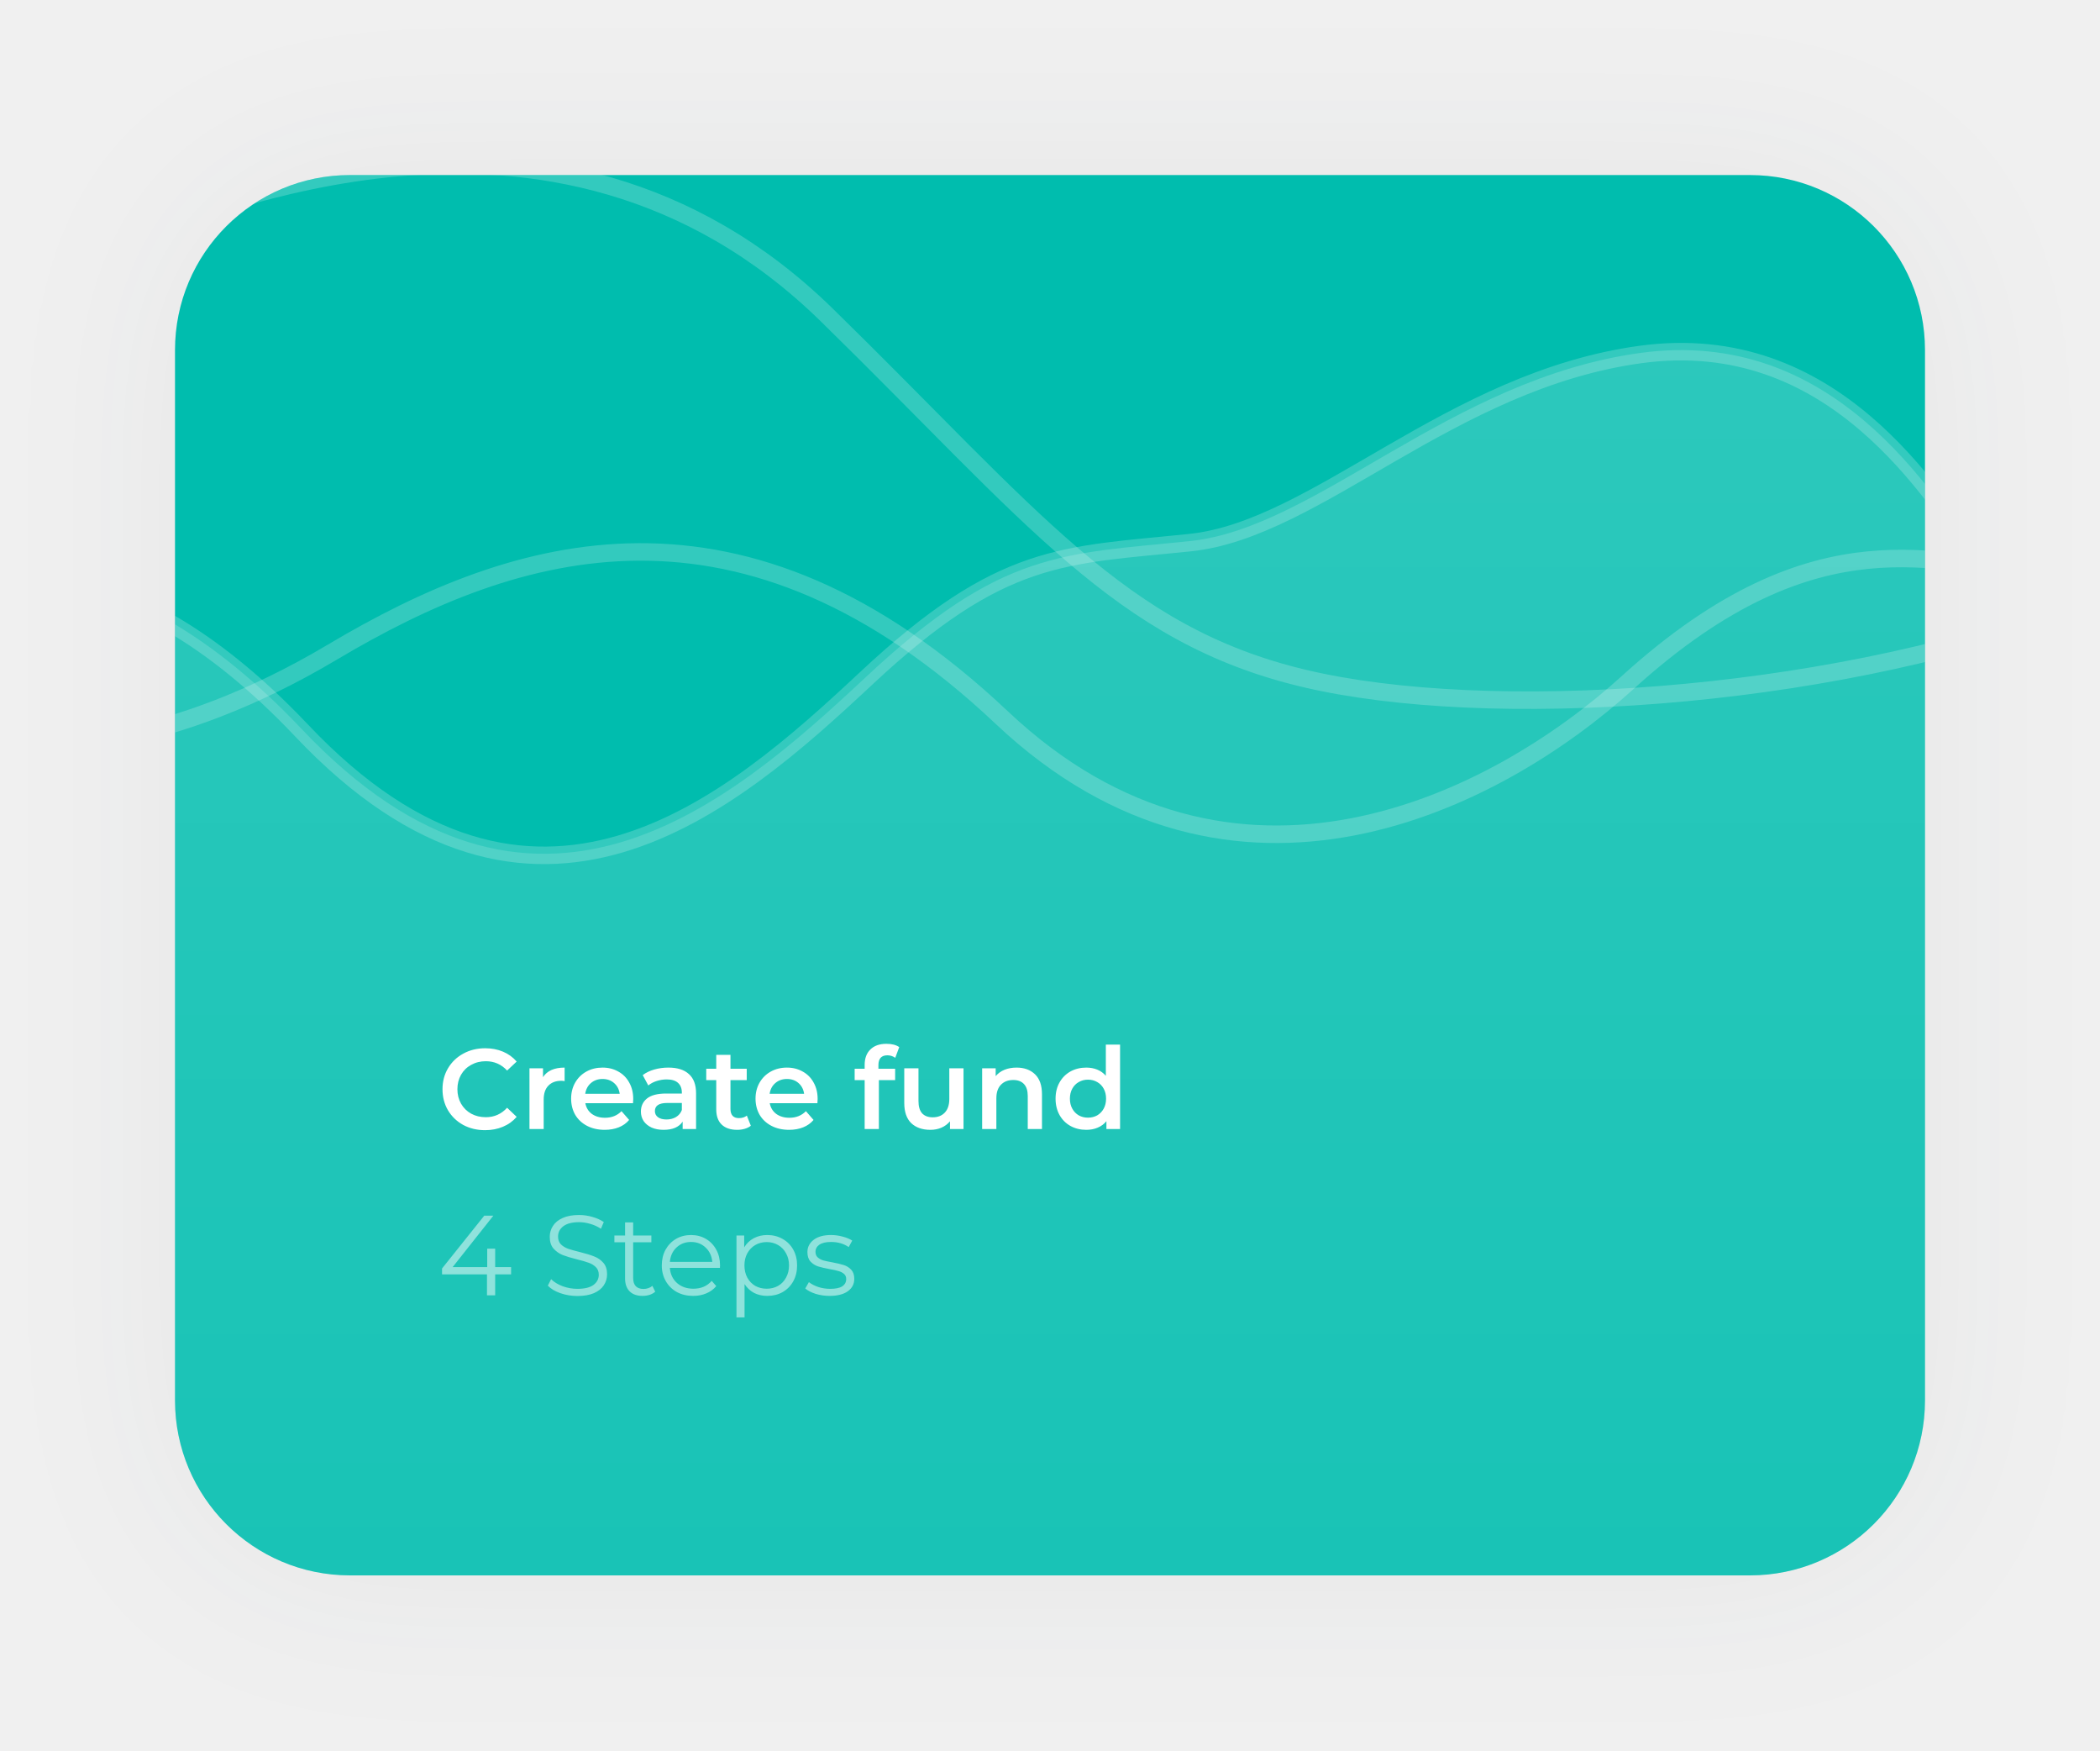
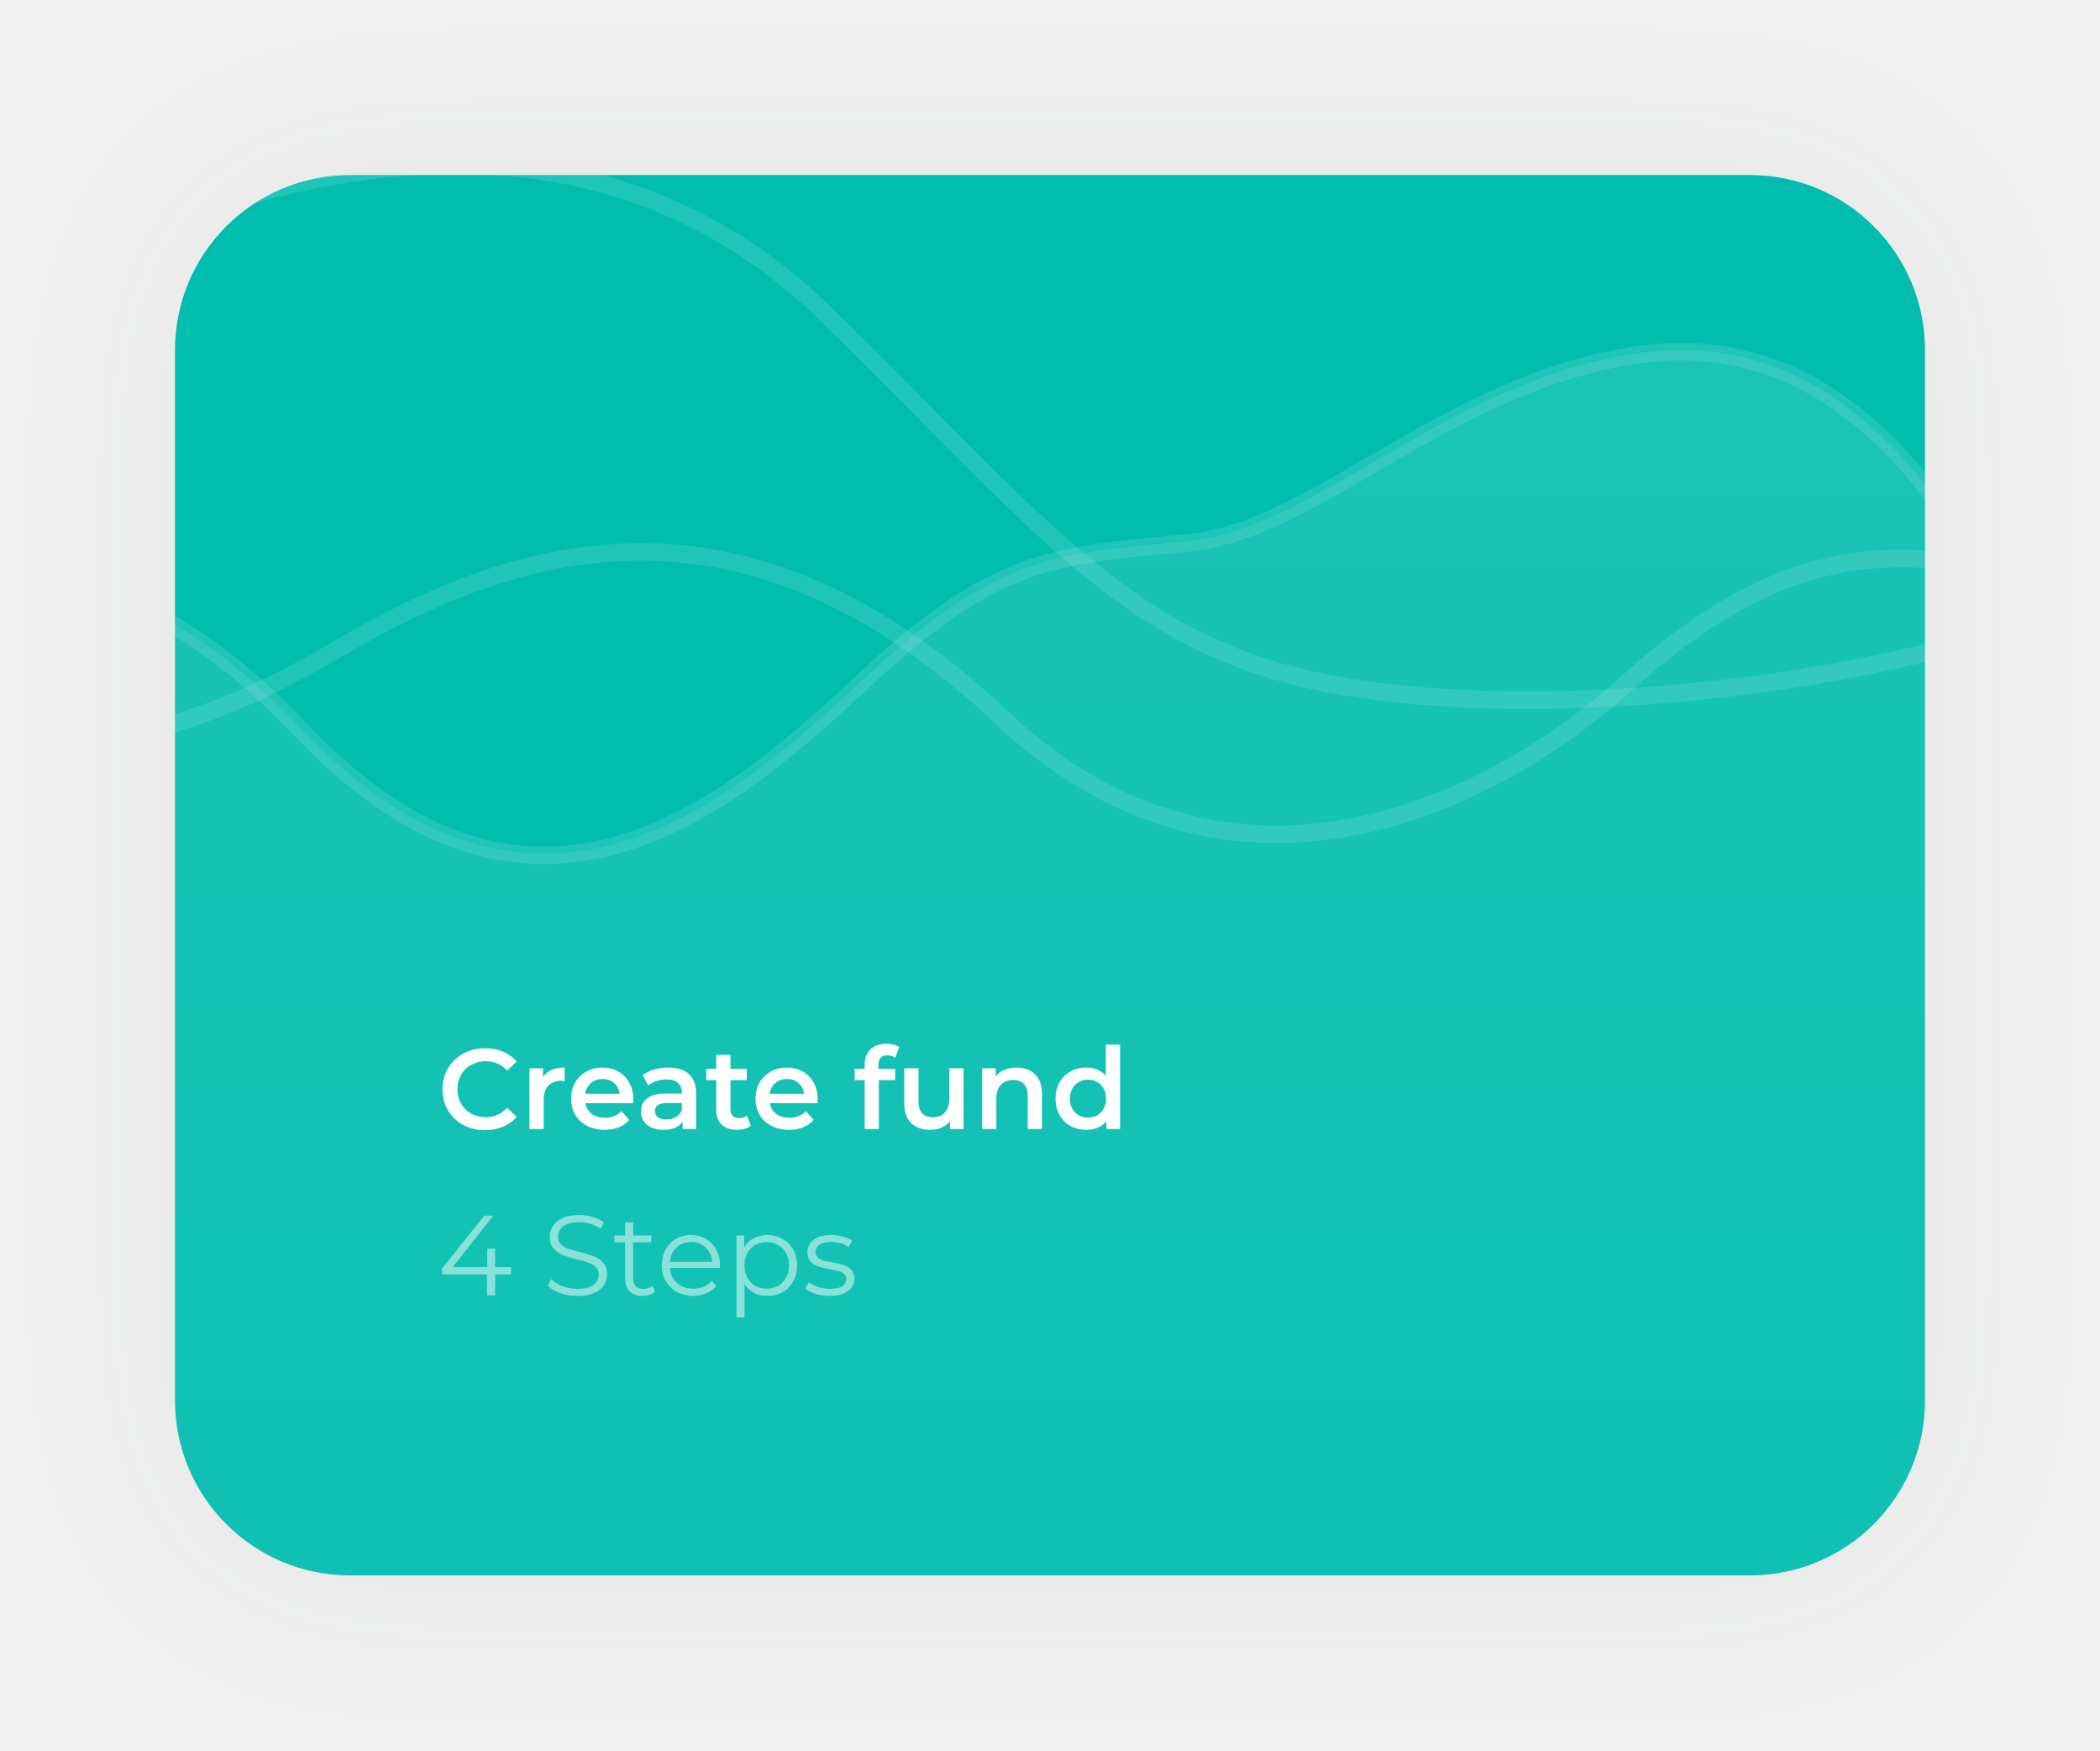
- <svg xmlns="http://www.w3.org/2000/svg" width="240" height="200" viewBox="0 0 240 200" fill="none">
+ <svg xmlns="http://www.w3.org/2000/svg" width="240" height="200" fill="none">
  <g filter="url(#filter0_d)">
-     <path d="M20 40C20 28.954 28.954 20 40 20H200C211.046 20 220 28.954 220 40V160C220 171.046 211.046 180 200 180H40C28.954 180 20 171.046 20 160V40Z" fill="#00BDAE" />
+     <path d="M20 40c0-11.046 8.954-20 20-20h160c11.046 0 20 8.954 20 20v120c0 11.046-8.954 20-20 20H40c-11.046 0-20-8.954-20-20V40z" fill="#00BDAE" />
  </g>
-   <mask id="mask0" mask-type="alpha" maskUnits="userSpaceOnUse" x="20" y="20" width="200" height="160">
-     <path d="M20 40C20 28.954 28.954 20 40 20H200C211.046 20 220 28.954 220 40V160C220 171.046 211.046 180 200 180H40C28.954 180 20 171.046 20 160V40Z" fill="#50B0A6" />
+   <mask id="a" maskUnits="userSpaceOnUse" x="20" y="20" width="200" height="160">
+     <path d="M20 40c0-11.046 8.954-20 20-20h160c11.046 0 20 8.954 20 20v120c0 11.046-8.954 20-20 20H40c-11.046 0-20-8.954-20-20V40z" fill="#50B0A6" />
  </mask>
-   <g mask="url(#mask0)">
-     <path opacity="0.2" d="M34.5 83.321C13.3 60.921 -3.333 64.987 -9 69.821V198.32H226.5V64.321C220.833 56.154 209.5 37.32 187.5 40.321C165.696 43.294 150.5 60.321 136 61.821C121.5 63.321 114.5 62.821 99 77.321C83.5 91.821 61 111.321 34.5 83.321Z" fill="url(#paint0_linear)" />
-     <path opacity="0.2" d="M-9 70.001C-3.333 65.167 13.3 61.101 34.5 83.501C61 111.5 83.5 92 99 77.5C114.5 63 121.5 63.5 136 62C150.5 60.5 165.696 43.474 187.5 40.5C209.5 37.5 220.833 56.334 226.5 64.5" stroke="white" stroke-width="2" stroke-linecap="round" stroke-linejoin="round" />
-     <path opacity="0.2" d="M1 85C5.333 85.667 19.398 85.573 38 74.5C59 62 84.82 54 114.5 82C141 107 171.031 91.608 186 78C208 58 221.833 65 232 65" stroke="white" stroke-width="2" stroke-linecap="round" stroke-linejoin="round" />
-     <path opacity="0.2" d="M17.5 25.5C22 25.5 62.826 5 94.5 36C118 59 128 72.5 149 77.5C170 82.5 208 80 235.5 70" stroke="white" stroke-width="2" stroke-linecap="round" stroke-linejoin="round" />
+   <g mask="url(#a)">
+     <path opacity=".2" d="M34.5 83.32C13.3 60.922-3.333 64.989-9 69.82v128.5h235.5v-134c-5.667-8.166-17-27-39-24-21.804 2.974-37 20-51.5 21.5s-21.5 1-37 15.5-38 34.001-64.5 6z" fill="url(#paint0_linear)" />
+     <path opacity=".2" d="M-9 70c5.667-4.833 22.3-8.9 43.5 13.5 26.5 28 49 8.5 64.5-6s22.5-14 37-15.5 29.696-18.526 51.5-21.5c22-3 33.333 15.834 39 24" stroke="#fff" stroke-width="2" stroke-linecap="round" stroke-linejoin="round" />
+     <path opacity=".2" d="M1 85c4.333.667 18.398.573 37-10.5C59 62 84.82 54 114.5 82c26.5 25 56.531 9.608 71.5-4 22-20 35.833-13 46-13" stroke="#fff" stroke-width="2" stroke-linecap="round" stroke-linejoin="round" />
+     <path opacity=".2" d="M17.5 25.5C22 25.5 62.826 5 94.5 36 118 59 128 72.5 149 77.5s59 2.5 86.5-7.5" stroke="#fff" stroke-width="2" stroke-linecap="round" stroke-linejoin="round" />
  </g>
-   <path d="M55.434 129.13C54.515 129.13 53.683 128.931 52.938 128.532C52.201 128.125 51.621 127.566 51.196 126.855C50.78 126.144 50.572 125.343 50.572 124.45C50.572 123.557 50.784 122.756 51.209 122.045C51.634 121.334 52.214 120.78 52.951 120.381C53.696 119.974 54.528 119.77 55.447 119.77C56.192 119.77 56.873 119.9 57.488 120.16C58.103 120.42 58.623 120.797 59.048 121.291L57.956 122.318C57.297 121.607 56.487 121.252 55.525 121.252C54.901 121.252 54.342 121.391 53.848 121.668C53.354 121.937 52.968 122.314 52.691 122.799C52.414 123.284 52.275 123.835 52.275 124.45C52.275 125.065 52.414 125.616 52.691 126.101C52.968 126.586 53.354 126.968 53.848 127.245C54.342 127.514 54.901 127.648 55.525 127.648C56.487 127.648 57.297 127.288 57.956 126.569L59.048 127.609C58.623 128.103 58.099 128.48 57.475 128.74C56.86 129 56.179 129.13 55.434 129.13ZM62.058 123.072C62.526 122.344 63.35 121.98 64.528 121.98V123.527C64.39 123.501 64.264 123.488 64.151 123.488C63.519 123.488 63.025 123.674 62.669 124.047C62.314 124.411 62.136 124.94 62.136 125.633V129H60.511V122.058H62.058V123.072ZM72.369 125.568C72.369 125.681 72.361 125.841 72.343 126.049H66.896C66.992 126.56 67.239 126.968 67.637 127.271C68.045 127.566 68.547 127.713 69.145 127.713C69.908 127.713 70.536 127.462 71.03 126.959L71.901 127.96C71.589 128.333 71.195 128.614 70.718 128.805C70.242 128.996 69.704 129.091 69.106 129.091C68.344 129.091 67.672 128.939 67.091 128.636C66.511 128.333 66.06 127.912 65.739 127.375C65.427 126.829 65.271 126.214 65.271 125.529C65.271 124.853 65.423 124.246 65.726 123.709C66.038 123.163 66.467 122.738 67.013 122.435C67.559 122.132 68.175 121.98 68.859 121.98C69.535 121.98 70.138 122.132 70.666 122.435C71.204 122.73 71.62 123.15 71.914 123.696C72.218 124.233 72.369 124.857 72.369 125.568ZM68.859 123.28C68.339 123.28 67.897 123.436 67.533 123.748C67.178 124.051 66.961 124.459 66.883 124.97H70.822C70.753 124.467 70.541 124.06 70.185 123.748C69.83 123.436 69.388 123.28 68.859 123.28ZM76.392 121.98C77.415 121.98 78.195 122.227 78.732 122.721C79.278 123.206 79.551 123.943 79.551 124.931V129H78.017V128.155C77.817 128.458 77.531 128.692 77.159 128.857C76.795 129.013 76.353 129.091 75.833 129.091C75.313 129.091 74.858 129.004 74.468 128.831C74.078 128.649 73.775 128.402 73.558 128.09C73.35 127.769 73.246 127.41 73.246 127.011C73.246 126.387 73.475 125.889 73.935 125.516C74.403 125.135 75.135 124.944 76.132 124.944H77.926V124.84C77.926 124.355 77.778 123.982 77.484 123.722C77.198 123.462 76.769 123.332 76.197 123.332C75.807 123.332 75.421 123.393 75.04 123.514C74.667 123.635 74.351 123.804 74.091 124.021L73.454 122.838C73.818 122.561 74.255 122.348 74.767 122.201C75.278 122.054 75.82 121.98 76.392 121.98ZM76.171 127.908C76.578 127.908 76.938 127.817 77.25 127.635C77.57 127.444 77.796 127.176 77.926 126.829V126.023H76.249C75.313 126.023 74.845 126.331 74.845 126.946C74.845 127.241 74.962 127.475 75.196 127.648C75.43 127.821 75.755 127.908 76.171 127.908ZM85.809 128.623C85.619 128.779 85.385 128.896 85.107 128.974C84.839 129.052 84.553 129.091 84.249 129.091C83.487 129.091 82.897 128.892 82.481 128.493C82.065 128.094 81.857 127.514 81.857 126.751V123.41H80.713V122.11H81.857V120.524H83.482V122.11H85.341V123.41H83.482V126.712C83.482 127.05 83.565 127.31 83.729 127.492C83.894 127.665 84.132 127.752 84.444 127.752C84.808 127.752 85.112 127.657 85.354 127.466L85.809 128.623ZM93.444 125.568C93.444 125.681 93.435 125.841 93.418 126.049H87.971C88.066 126.56 88.313 126.968 88.712 127.271C89.119 127.566 89.622 127.713 90.22 127.713C90.982 127.713 91.611 127.462 92.105 126.959L92.976 127.96C92.664 128.333 92.269 128.614 91.793 128.805C91.316 128.996 90.779 129.091 90.181 129.091C89.418 129.091 88.746 128.939 88.166 128.636C87.585 128.333 87.134 127.912 86.814 127.375C86.502 126.829 86.346 126.214 86.346 125.529C86.346 124.853 86.497 124.246 86.801 123.709C87.113 123.163 87.542 122.738 88.088 122.435C88.634 122.132 89.249 121.98 89.934 121.98C90.61 121.98 91.212 122.132 91.741 122.435C92.278 122.73 92.694 123.15 92.989 123.696C93.292 124.233 93.444 124.857 93.444 125.568ZM89.934 123.28C89.414 123.28 88.972 123.436 88.608 123.748C88.252 124.051 88.036 124.459 87.958 124.97H91.897C91.827 124.467 91.615 124.06 91.26 123.748C90.904 123.436 90.462 123.28 89.934 123.28ZM101.418 120.576C100.734 120.576 100.391 120.949 100.391 121.694V122.11H102.302V123.41H100.443V129H98.818V123.41H97.674V122.11H98.818V121.668C98.818 120.923 99.035 120.338 99.468 119.913C99.902 119.48 100.513 119.263 101.301 119.263C101.925 119.263 102.415 119.389 102.77 119.64L102.315 120.862C102.038 120.671 101.739 120.576 101.418 120.576ZM110.117 122.058V129H108.57V128.116C108.31 128.428 107.985 128.671 107.595 128.844C107.205 129.009 106.785 129.091 106.334 129.091C105.407 129.091 104.674 128.835 104.137 128.324C103.608 127.804 103.344 127.037 103.344 126.023V122.058H104.969V125.802C104.969 126.426 105.108 126.894 105.385 127.206C105.671 127.509 106.074 127.661 106.594 127.661C107.175 127.661 107.634 127.483 107.972 127.128C108.319 126.764 108.492 126.244 108.492 125.568V122.058H110.117ZM116.184 121.98C117.059 121.98 117.761 122.236 118.29 122.747C118.818 123.258 119.083 124.017 119.083 125.022V129H117.458V125.23C117.458 124.623 117.315 124.168 117.029 123.865C116.743 123.553 116.335 123.397 115.807 123.397C115.209 123.397 114.736 123.579 114.39 123.943C114.043 124.298 113.87 124.814 113.87 125.49V129H112.245V122.058H113.792V122.955C114.06 122.634 114.398 122.392 114.806 122.227C115.213 122.062 115.672 121.98 116.184 121.98ZM128.007 119.354V129H126.447V128.103C126.178 128.432 125.844 128.679 125.446 128.844C125.056 129.009 124.622 129.091 124.146 129.091C123.478 129.091 122.876 128.944 122.339 128.649C121.81 128.354 121.394 127.938 121.091 127.401C120.787 126.855 120.636 126.231 120.636 125.529C120.636 124.827 120.787 124.207 121.091 123.67C121.394 123.133 121.81 122.717 122.339 122.422C122.876 122.127 123.478 121.98 124.146 121.98C124.605 121.98 125.025 122.058 125.407 122.214C125.788 122.37 126.113 122.604 126.382 122.916V119.354H128.007ZM124.341 127.7C124.731 127.7 125.082 127.613 125.394 127.44C125.706 127.258 125.953 127.002 126.135 126.673C126.317 126.344 126.408 125.962 126.408 125.529C126.408 125.096 126.317 124.714 126.135 124.385C125.953 124.056 125.706 123.804 125.394 123.631C125.082 123.449 124.731 123.358 124.341 123.358C123.951 123.358 123.6 123.449 123.288 123.631C122.976 123.804 122.729 124.056 122.547 124.385C122.365 124.714 122.274 125.096 122.274 125.529C122.274 125.962 122.365 126.344 122.547 126.673C122.729 127.002 122.976 127.258 123.288 127.44C123.6 127.613 123.951 127.7 124.341 127.7Z" fill="white" />
-   <path opacity="0.5" d="M58.411 145.608H56.591V148H55.655V145.608H50.52V144.932L55.343 138.9H56.383L51.729 144.776H55.681V142.67H56.591V144.776H58.411V145.608ZM65.988 148.078C65.312 148.078 64.662 147.97 64.038 147.753C63.423 147.536 62.946 147.25 62.608 146.895L62.985 146.154C63.314 146.483 63.752 146.752 64.298 146.96C64.844 147.159 65.407 147.259 65.988 147.259C66.803 147.259 67.414 147.112 67.821 146.817C68.228 146.514 68.432 146.124 68.432 145.647C68.432 145.283 68.319 144.993 68.094 144.776C67.877 144.559 67.609 144.395 67.288 144.282C66.967 144.161 66.521 144.031 65.949 143.892C65.264 143.719 64.718 143.554 64.311 143.398C63.904 143.233 63.553 142.986 63.258 142.657C62.972 142.328 62.829 141.881 62.829 141.318C62.829 140.859 62.95 140.443 63.193 140.07C63.436 139.689 63.808 139.385 64.311 139.16C64.814 138.935 65.438 138.822 66.183 138.822C66.703 138.822 67.21 138.896 67.704 139.043C68.207 139.182 68.64 139.377 69.004 139.628L68.679 140.395C68.298 140.144 67.89 139.957 67.457 139.836C67.024 139.706 66.599 139.641 66.183 139.641C65.386 139.641 64.783 139.797 64.376 140.109C63.977 140.412 63.778 140.807 63.778 141.292C63.778 141.656 63.886 141.951 64.103 142.176C64.328 142.393 64.606 142.562 64.935 142.683C65.273 142.796 65.724 142.921 66.287 143.06C66.954 143.225 67.492 143.389 67.899 143.554C68.315 143.71 68.666 143.953 68.952 144.282C69.238 144.603 69.381 145.04 69.381 145.595C69.381 146.054 69.255 146.475 69.004 146.856C68.761 147.229 68.384 147.528 67.873 147.753C67.362 147.97 66.733 148.078 65.988 148.078ZM74.883 147.584C74.71 147.74 74.493 147.861 74.233 147.948C73.982 148.026 73.718 148.065 73.44 148.065C72.799 148.065 72.305 147.892 71.958 147.545C71.612 147.198 71.438 146.709 71.438 146.076V141.942H70.216V141.162H71.438V139.667H72.361V141.162H74.441V141.942H72.361V146.024C72.361 146.431 72.461 146.743 72.66 146.96C72.868 147.168 73.163 147.272 73.544 147.272C73.735 147.272 73.917 147.242 74.09 147.181C74.272 147.12 74.428 147.034 74.558 146.921L74.883 147.584ZM82.276 144.867H76.556C76.608 145.578 76.881 146.154 77.375 146.596C77.869 147.029 78.493 147.246 79.247 147.246C79.672 147.246 80.062 147.172 80.417 147.025C80.772 146.869 81.08 146.644 81.34 146.349L81.86 146.947C81.557 147.311 81.175 147.588 80.716 147.779C80.266 147.97 79.767 148.065 79.221 148.065C78.519 148.065 77.895 147.918 77.349 147.623C76.812 147.32 76.391 146.904 76.088 146.375C75.785 145.846 75.633 145.248 75.633 144.581C75.633 143.914 75.776 143.316 76.062 142.787C76.357 142.258 76.755 141.847 77.258 141.552C77.769 141.257 78.341 141.11 78.974 141.11C79.607 141.11 80.174 141.257 80.677 141.552C81.18 141.847 81.574 142.258 81.86 142.787C82.146 143.307 82.289 143.905 82.289 144.581L82.276 144.867ZM78.974 141.903C78.316 141.903 77.761 142.115 77.31 142.54C76.868 142.956 76.617 143.502 76.556 144.178H81.405C81.344 143.502 81.089 142.956 80.638 142.54C80.196 142.115 79.641 141.903 78.974 141.903ZM87.691 141.11C88.332 141.11 88.913 141.257 89.433 141.552C89.953 141.838 90.36 142.245 90.655 142.774C90.95 143.303 91.097 143.905 91.097 144.581C91.097 145.266 90.95 145.872 90.655 146.401C90.36 146.93 89.953 147.341 89.433 147.636C88.921 147.922 88.341 148.065 87.691 148.065C87.136 148.065 86.633 147.952 86.183 147.727C85.741 147.493 85.377 147.155 85.091 146.713V150.522H84.168V141.162H85.052V142.514C85.329 142.063 85.693 141.717 86.144 141.474C86.603 141.231 87.119 141.11 87.691 141.11ZM87.626 147.246C88.103 147.246 88.536 147.138 88.926 146.921C89.316 146.696 89.619 146.379 89.836 145.972C90.061 145.565 90.174 145.101 90.174 144.581C90.174 144.061 90.061 143.602 89.836 143.203C89.619 142.796 89.316 142.479 88.926 142.254C88.536 142.029 88.103 141.916 87.626 141.916C87.141 141.916 86.703 142.029 86.313 142.254C85.931 142.479 85.628 142.796 85.403 143.203C85.186 143.602 85.078 144.061 85.078 144.581C85.078 145.101 85.186 145.565 85.403 145.972C85.628 146.379 85.931 146.696 86.313 146.921C86.703 147.138 87.141 147.246 87.626 147.246ZM94.811 148.065C94.257 148.065 93.724 147.987 93.212 147.831C92.71 147.666 92.315 147.463 92.029 147.22L92.445 146.492C92.731 146.717 93.091 146.904 93.524 147.051C93.958 147.19 94.408 147.259 94.876 147.259C95.5 147.259 95.96 147.164 96.254 146.973C96.558 146.774 96.709 146.496 96.709 146.141C96.709 145.89 96.627 145.695 96.462 145.556C96.298 145.409 96.09 145.3 95.838 145.231C95.587 145.153 95.253 145.079 94.837 145.01C94.283 144.906 93.836 144.802 93.498 144.698C93.16 144.585 92.87 144.399 92.627 144.139C92.393 143.879 92.276 143.519 92.276 143.06C92.276 142.488 92.515 142.02 92.991 141.656C93.468 141.292 94.131 141.11 94.98 141.11C95.422 141.11 95.864 141.171 96.306 141.292C96.748 141.405 97.112 141.556 97.398 141.747L96.995 142.488C96.432 142.098 95.76 141.903 94.98 141.903C94.391 141.903 93.945 142.007 93.641 142.215C93.347 142.423 93.199 142.696 93.199 143.034C93.199 143.294 93.282 143.502 93.446 143.658C93.62 143.814 93.832 143.931 94.083 144.009C94.335 144.078 94.681 144.152 95.123 144.23C95.669 144.334 96.107 144.438 96.436 144.542C96.766 144.646 97.047 144.824 97.281 145.075C97.515 145.326 97.632 145.673 97.632 146.115C97.632 146.713 97.381 147.19 96.878 147.545C96.384 147.892 95.695 148.065 94.811 148.065Z" fill="white" />
+   <path d="M55.434 129.13c-.919 0-1.75-.199-2.496-.598a4.558 4.558 0 01-1.742-1.677c-.416-.711-.624-1.512-.624-2.405 0-.893.212-1.694.637-2.405a4.468 4.468 0 011.742-1.664c.745-.407 1.577-.611 2.496-.611.745 0 1.426.13 2.041.39s1.135.637 1.56 1.131l-1.092 1.027c-.659-.711-1.469-1.066-2.431-1.066a3.37 3.37 0 00-1.677.416 2.91 2.91 0 00-1.157 1.131c-.277.485-.416 1.036-.416 1.651s.139 1.166.416 1.651c.277.485.663.867 1.157 1.144.494.269 1.053.403 1.677.403.962 0 1.772-.36 2.431-1.079l1.092 1.04a4.141 4.141 0 01-1.573 1.131c-.615.26-1.296.39-2.041.39zm6.624-6.058c.468-.728 1.292-1.092 2.47-1.092v1.547a2.063 2.063 0 00-.377-.039c-.632 0-1.126.186-1.482.559-.355.364-.533.893-.533 1.586V129h-1.625v-6.942h1.547v1.014zm10.311 2.496c0 .113-.008.273-.026.481h-5.447c.096.511.343.919.741 1.222.408.295.91.442 1.508.442.763 0 1.391-.251 1.885-.754l.871 1.001a2.934 2.934 0 01-1.183.845c-.476.191-1.014.286-1.612.286-.762 0-1.434-.152-2.015-.455a3.335 3.335 0 01-1.352-1.261c-.312-.546-.468-1.161-.468-1.846 0-.676.152-1.283.455-1.82a3.304 3.304 0 011.287-1.274c.546-.303 1.162-.455 1.846-.455.676 0 1.279.152 1.807.455a3.07 3.07 0 011.248 1.261c.304.537.455 1.161.455 1.872zm-3.51-2.288c-.52 0-.962.156-1.326.468-.355.303-.572.711-.65 1.222h3.94c-.07-.503-.282-.91-.638-1.222-.355-.312-.797-.468-1.326-.468zm7.533-1.3c1.023 0 1.803.247 2.34.741.546.485.819 1.222.819 2.21V129h-1.534v-.845a1.93 1.93 0 01-.858.702c-.364.156-.806.234-1.326.234s-.975-.087-1.365-.26a2.22 2.22 0 01-.91-.741 1.94 1.94 0 01-.312-1.079c0-.624.23-1.122.689-1.495.468-.381 1.2-.572 2.197-.572h1.794v-.104c0-.485-.148-.858-.442-1.118-.286-.26-.715-.39-1.287-.39-.39 0-.776.061-1.157.182-.373.121-.69.29-.95.507l-.636-1.183c.364-.277.802-.49 1.313-.637a5.855 5.855 0 011.625-.221zm-.221 5.928c.407 0 .767-.091 1.079-.273.32-.191.546-.459.676-.806v-.806h-1.677c-.936 0-1.404.308-1.404.923 0 .295.117.529.35.702.235.173.56.26.976.26zm9.638.715a1.91 1.91 0 01-.702.351 3.064 3.064 0 01-.858.117c-.762 0-1.352-.199-1.768-.598-.416-.399-.624-.979-.624-1.742v-3.341h-1.144v-1.3h1.144v-1.586h1.625v1.586h1.86v1.3h-1.86v3.302c0 .338.083.598.247.78.165.173.403.26.715.26.364 0 .668-.095.91-.286l.455 1.157zm7.635-3.055c0 .113-.01.273-.026.481H87.97c.095.511.342.919.74 1.222.408.295.91.442 1.509.442.762 0 1.39-.251 1.885-.754l.87 1.001a2.935 2.935 0 01-1.182.845c-.477.191-1.014.286-1.612.286-.763 0-1.435-.152-2.015-.455a3.334 3.334 0 01-1.352-1.261c-.312-.546-.468-1.161-.468-1.846 0-.676.151-1.283.455-1.82a3.304 3.304 0 011.287-1.274c.546-.303 1.16-.455 1.846-.455.676 0 1.278.152 1.807.455.537.295.953.715 1.248 1.261.303.537.455 1.161.455 1.872zm-3.51-2.288c-.52 0-.962.156-1.326.468-.356.303-.572.711-.65 1.222h3.939c-.07-.503-.282-.91-.637-1.222-.356-.312-.798-.468-1.326-.468zm11.484-2.704c-.684 0-1.027.373-1.027 1.118v.416h1.911v1.3h-1.859V129h-1.625v-5.59h-1.144v-1.3h1.144v-.442c0-.745.217-1.33.65-1.755.434-.433 1.045-.65 1.833-.65.624 0 1.114.126 1.469.377l-.455 1.222a1.549 1.549 0 00-.897-.286zm8.699 1.482V129h-1.547v-.884c-.26.312-.585.555-.975.728-.39.165-.81.247-1.261.247-.927 0-1.66-.256-2.197-.767-.529-.52-.793-1.287-.793-2.301v-3.965h1.625v3.744c0 .624.139 1.092.416 1.404.286.303.689.455 1.209.455.581 0 1.04-.178 1.378-.533.347-.364.52-.884.52-1.56v-3.51h1.625zm6.067-.078c.875 0 1.577.256 2.106.767.528.511.793 1.27.793 2.275V129h-1.625v-3.77c0-.607-.143-1.062-.429-1.365-.286-.312-.694-.468-1.222-.468-.598 0-1.071.182-1.417.546-.347.355-.52.871-.52 1.547V129h-1.625v-6.942h1.547v.897a2.531 2.531 0 011.014-.728 3.639 3.639 0 011.378-.247zm11.823-2.626V129h-1.56v-.897a2.518 2.518 0 01-1.001.741c-.39.165-.824.247-1.3.247-.668 0-1.27-.147-1.807-.442a3.2 3.2 0 01-1.248-1.248c-.304-.546-.455-1.17-.455-1.872 0-.702.151-1.322.455-1.859a3.2 3.2 0 011.248-1.248 3.689 3.689 0 011.807-.442c.459 0 .879.078 1.261.234.381.156.706.39.975.702v-3.562h1.625zm-3.666 8.346c.39 0 .741-.087 1.053-.26.312-.182.559-.438.741-.767.182-.329.273-.711.273-1.144 0-.433-.091-.815-.273-1.144a1.881 1.881 0 00-.741-.754 2.05 2.05 0 00-1.053-.273c-.39 0-.741.091-1.053.273a1.881 1.881 0 00-.741.754 2.327 2.327 0 00-.273 1.144c0 .433.091.815.273 1.144.182.329.429.585.741.767.312.173.663.26 1.053.26z" fill="#fff" />
+   <path opacity=".5" d="M58.411 145.608h-1.82V148h-.936v-2.392H50.52v-.676l4.823-6.032h1.04l-4.654 5.876h3.952v-2.106h.91v2.106h1.82v.832zm7.577 2.47a5.894 5.894 0 01-1.95-.325c-.615-.217-1.092-.503-1.43-.858l.377-.741c.33.329.767.598 1.313.806.546.199 1.11.299 1.69.299.815 0 1.426-.147 1.833-.442.407-.303.611-.693.611-1.17 0-.364-.113-.654-.338-.871a2.109 2.109 0 00-.806-.494 12.03 12.03 0 00-1.339-.39 15.085 15.085 0 01-1.638-.494 2.814 2.814 0 01-1.053-.741c-.286-.329-.429-.776-.429-1.339 0-.459.121-.875.364-1.248.243-.381.615-.685 1.118-.91.503-.225 1.127-.338 1.872-.338.52 0 1.027.074 1.521.221.503.139.936.334 1.3.585l-.325.767a4.331 4.331 0 00-1.222-.559 4.42 4.42 0 00-1.274-.195c-.797 0-1.4.156-1.807.468-.399.303-.598.698-.598 1.183 0 .364.108.659.325.884.225.217.503.386.832.507.338.113.789.238 1.352.377.667.165 1.205.329 1.612.494.416.156.767.399 1.053.728.286.321.43.758.43 1.313 0 .459-.127.88-.378 1.261-.243.373-.62.672-1.13.897-.512.217-1.14.325-1.886.325zm8.895-.494a1.82 1.82 0 01-.65.364 2.66 2.66 0 01-.793.117c-.641 0-1.135-.173-1.482-.52-.346-.347-.52-.836-.52-1.469v-4.134h-1.222v-.78h1.222v-1.495h.923v1.495h2.08v.78h-2.08v4.082c0 .407.1.719.3.936.207.208.502.312.883.312.19 0 .373-.03.546-.091.182-.061.338-.147.468-.26l.325.663zm7.393-2.717h-5.72c.052.711.325 1.287.82 1.729.493.433 1.117.65 1.871.65.425 0 .815-.074 1.17-.221.355-.156.663-.381.923-.676l.52.598a2.923 2.923 0 01-1.144.832c-.45.191-.949.286-1.495.286-.702 0-1.326-.147-1.872-.442a3.286 3.286 0 01-1.26-1.248c-.304-.529-.456-1.127-.456-1.794s.143-1.265.43-1.794c.294-.529.692-.94 1.195-1.235a3.37 3.37 0 011.716-.442c.633 0 1.2.147 1.703.442.503.295.897.706 1.183 1.235.286.52.43 1.118.43 1.794l-.014.286zm-3.302-2.964c-.659 0-1.213.212-1.664.637-.442.416-.693.962-.754 1.638h4.85c-.062-.676-.317-1.222-.768-1.638-.442-.425-.997-.637-1.664-.637zm8.717-.793c.641 0 1.222.147 1.742.442.52.286.927.693 1.222 1.222.294.529.442 1.131.442 1.807 0 .685-.147 1.291-.442 1.82a3.16 3.16 0 01-1.222 1.235c-.512.286-1.092.429-1.742.429a3.329 3.329 0 01-1.508-.338 2.91 2.91 0 01-1.092-1.014v3.809h-.923v-9.36h.884v1.352a2.856 2.856 0 011.092-1.04c.46-.243.975-.364 1.547-.364zm-.065 6.136c.477 0 .91-.108 1.3-.325.39-.225.693-.542.91-.949.225-.407.338-.871.338-1.391s-.113-.979-.338-1.378a2.342 2.342 0 00-.91-.949 2.555 2.555 0 00-1.3-.338 2.58 2.58 0 00-1.313.338 2.459 2.459 0 00-.91.949c-.217.399-.325.858-.325 1.378 0 .52.108.984.325 1.391.225.407.528.724.91.949.39.217.828.325 1.313.325zm7.185.819a5.449 5.449 0 01-1.599-.234c-.502-.165-.897-.368-1.183-.611l.416-.728c.286.225.646.412 1.08.559.433.139.883.208 1.351.208.624 0 1.084-.095 1.378-.286a.943.943 0 00.455-.832c0-.251-.082-.446-.247-.585a1.529 1.529 0 00-.624-.325 7.81 7.81 0 00-1-.221 12.653 12.653 0 01-1.34-.312 2.07 2.07 0 01-.87-.559c-.235-.26-.352-.62-.352-1.079 0-.572.239-1.04.715-1.404.477-.364 1.14-.546 1.99-.546.441 0 .883.061 1.325.182.442.113.806.264 1.092.455l-.403.741c-.563-.39-1.235-.585-2.015-.585-.589 0-1.035.104-1.339.312-.294.208-.442.481-.442.819 0 .26.083.468.247.624.174.156.386.273.637.351.252.069.598.143 1.04.221.546.104.984.208 1.313.312.33.104.611.282.845.533.234.251.351.598.351 1.04 0 .598-.25 1.075-.754 1.43-.494.347-1.183.52-2.067.52z" fill="#fff" />
  <defs>
+     <linearGradient id="paint0_linear" x1="-46.708" y1="-11.829" x2="-46.708" y2="356.881" gradientUnits="userSpaceOnUse">
+       <stop stop-color="#fff" />
+       <stop offset="1" stop-color="#fff" stop-opacity=".01" />
+     </linearGradient>
    <filter id="filter0_d" x="0" y="0" width="240" height="200" filterUnits="userSpaceOnUse" color-interpolation-filters="sRGB">
      <feFlood flood-opacity="0" result="BackgroundImageFix" />
-       <feColorMatrix in="SourceAlpha" type="matrix" values="0 0 0 0 0 0 0 0 0 0 0 0 0 0 0 0 0 0 127 0" />
+       <feColorMatrix in="SourceAlpha" values="0 0 0 0 0 0 0 0 0 0 0 0 0 0 0 0 0 0 127 0" />
      <feOffset />
      <feGaussianBlur stdDeviation="10" />
-       <feColorMatrix type="matrix" values="0 0 0 0 0.129 0 0 0 0 0.173 0 0 0 0 0.204 0 0 0 0.05 0" />
-       <feBlend mode="normal" in2="BackgroundImageFix" result="effect1_dropShadow" />
-       <feBlend mode="normal" in="SourceGraphic" in2="effect1_dropShadow" result="shape" />
+       <feColorMatrix values="0 0 0 0 0.129 0 0 0 0 0.173 0 0 0 0 0.204 0 0 0 0.05 0" />
+       <feBlend in2="BackgroundImageFix" result="effect1_dropShadow" />
+       <feBlend in="SourceGraphic" in2="effect1_dropShadow" result="shape" />
    </filter>
-     <linearGradient id="paint0_linear" x1="-46.708" y1="-11.829" x2="-46.708" y2="356.881" gradientUnits="userSpaceOnUse">
-       <stop stop-color="white" />
-       <stop offset="1" stop-color="white" stop-opacity="0.01" />
-     </linearGradient>
  </defs>
</svg>
